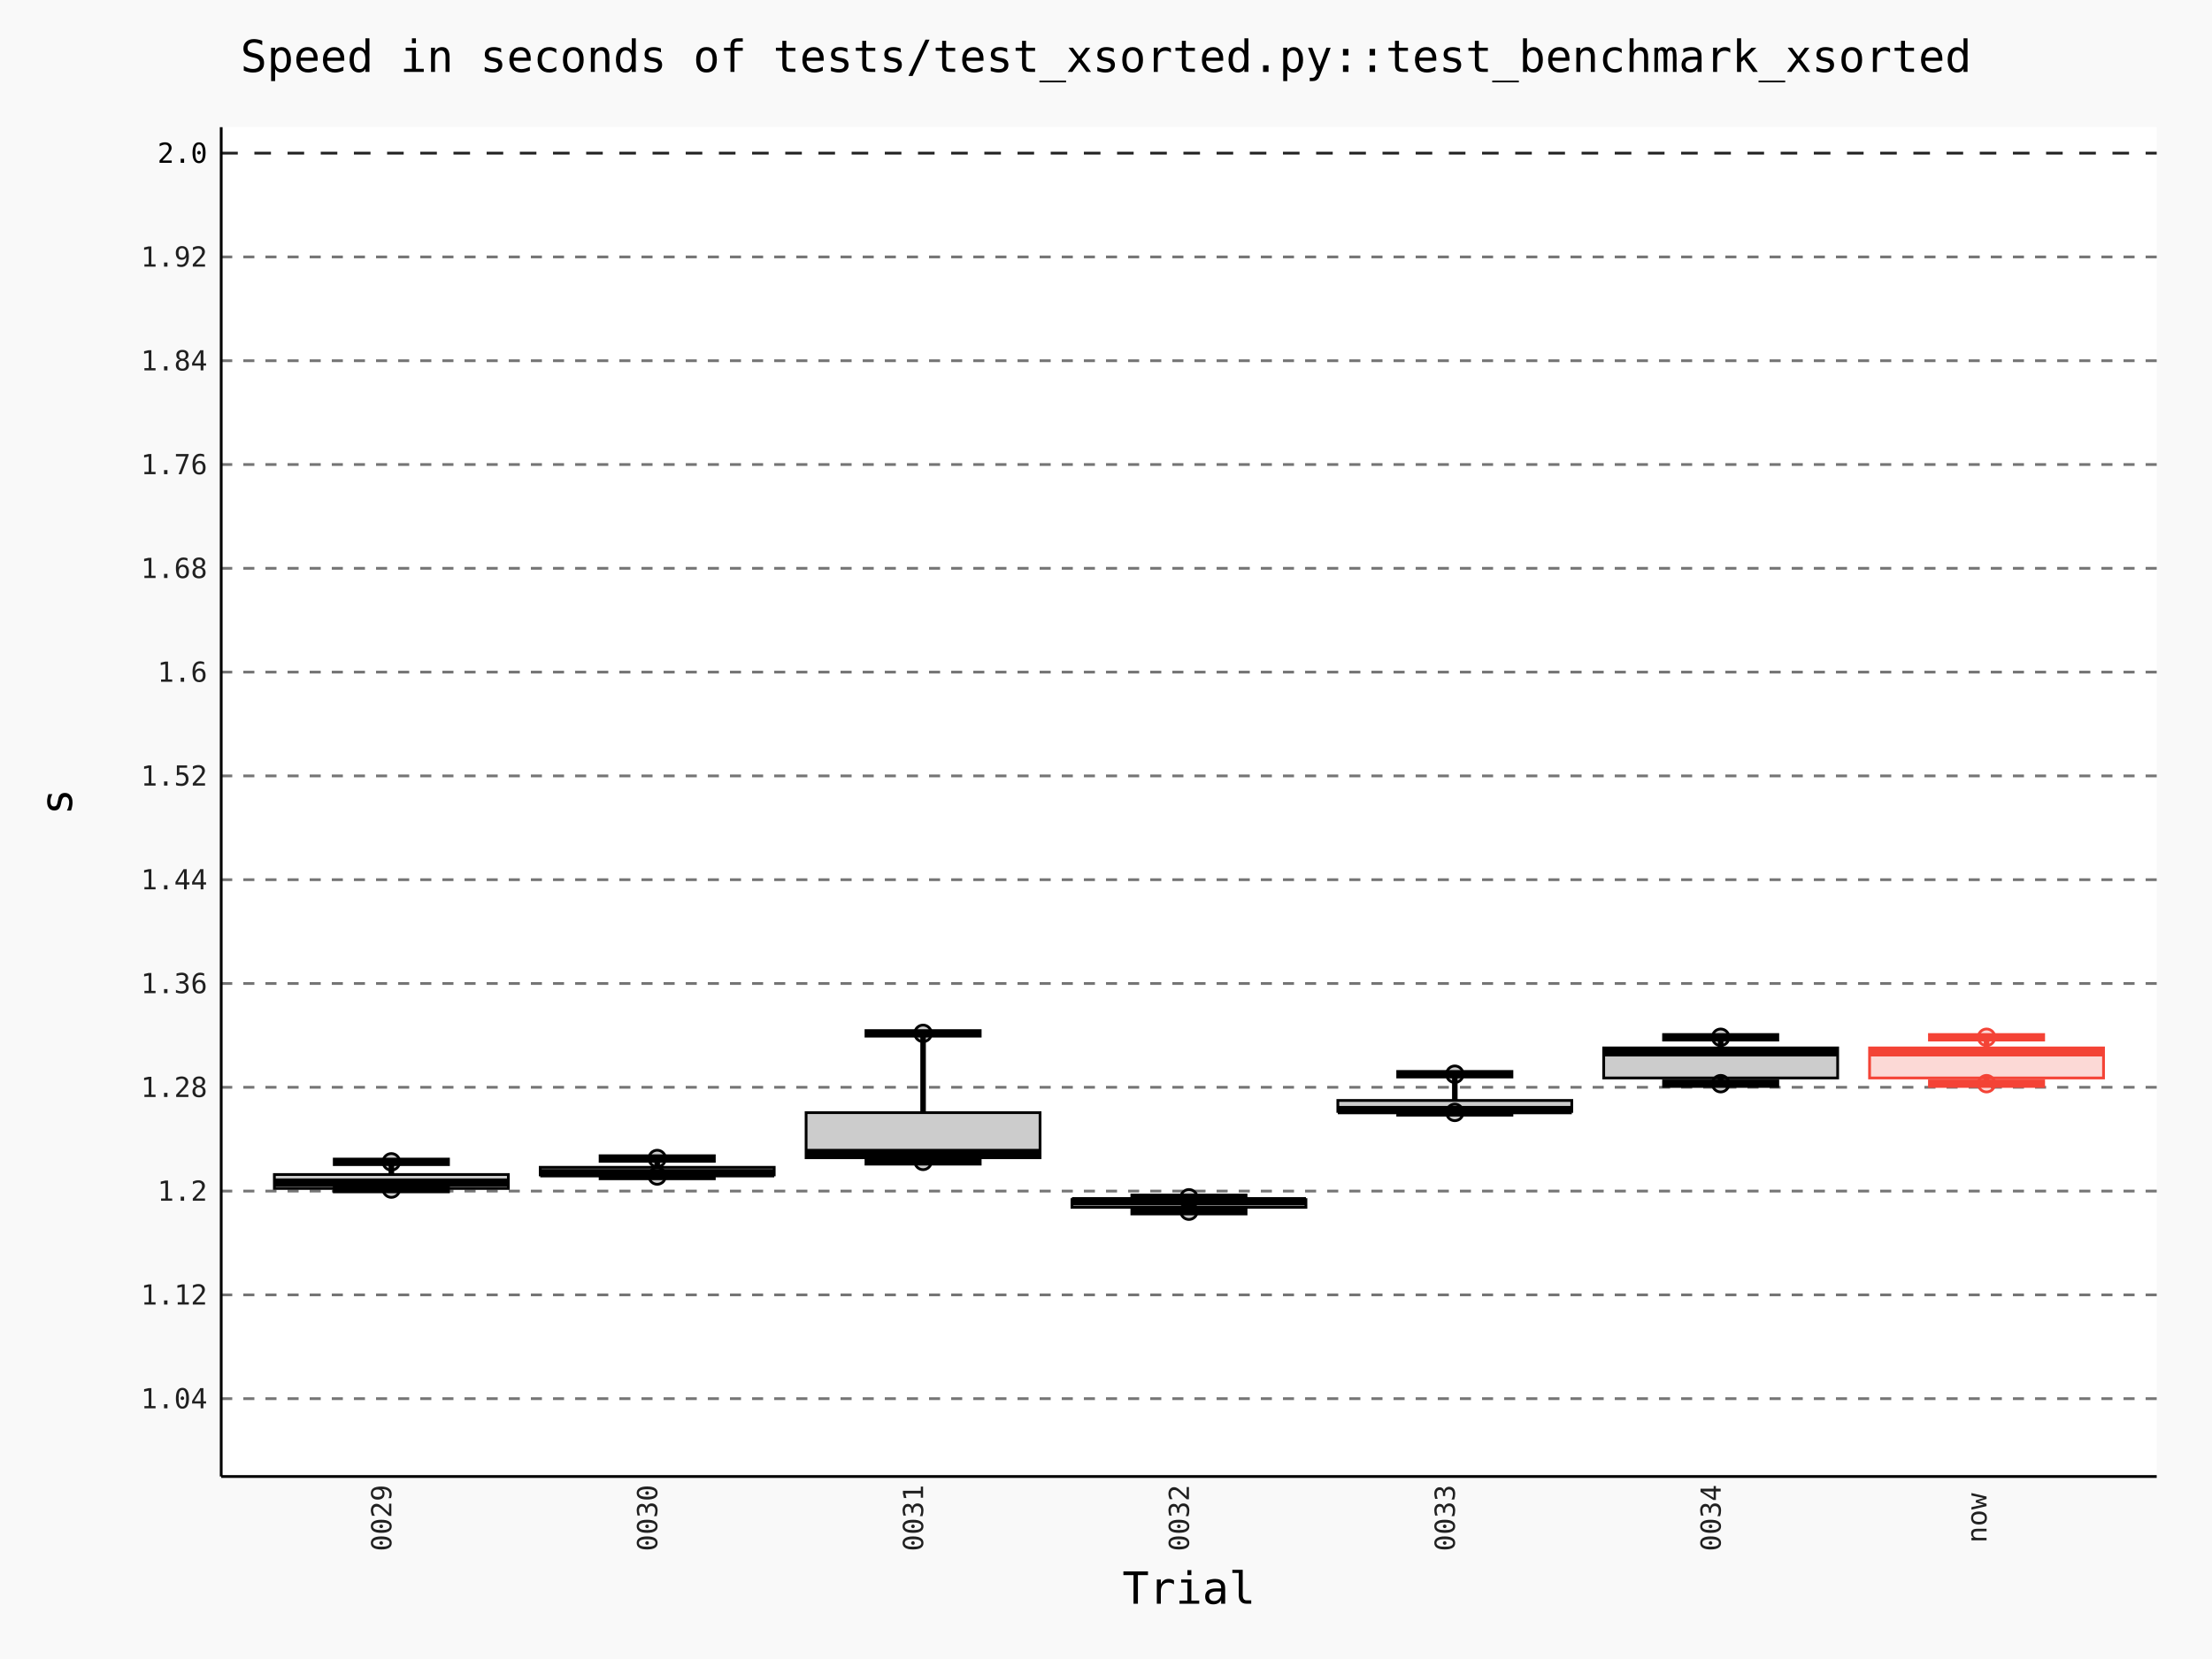
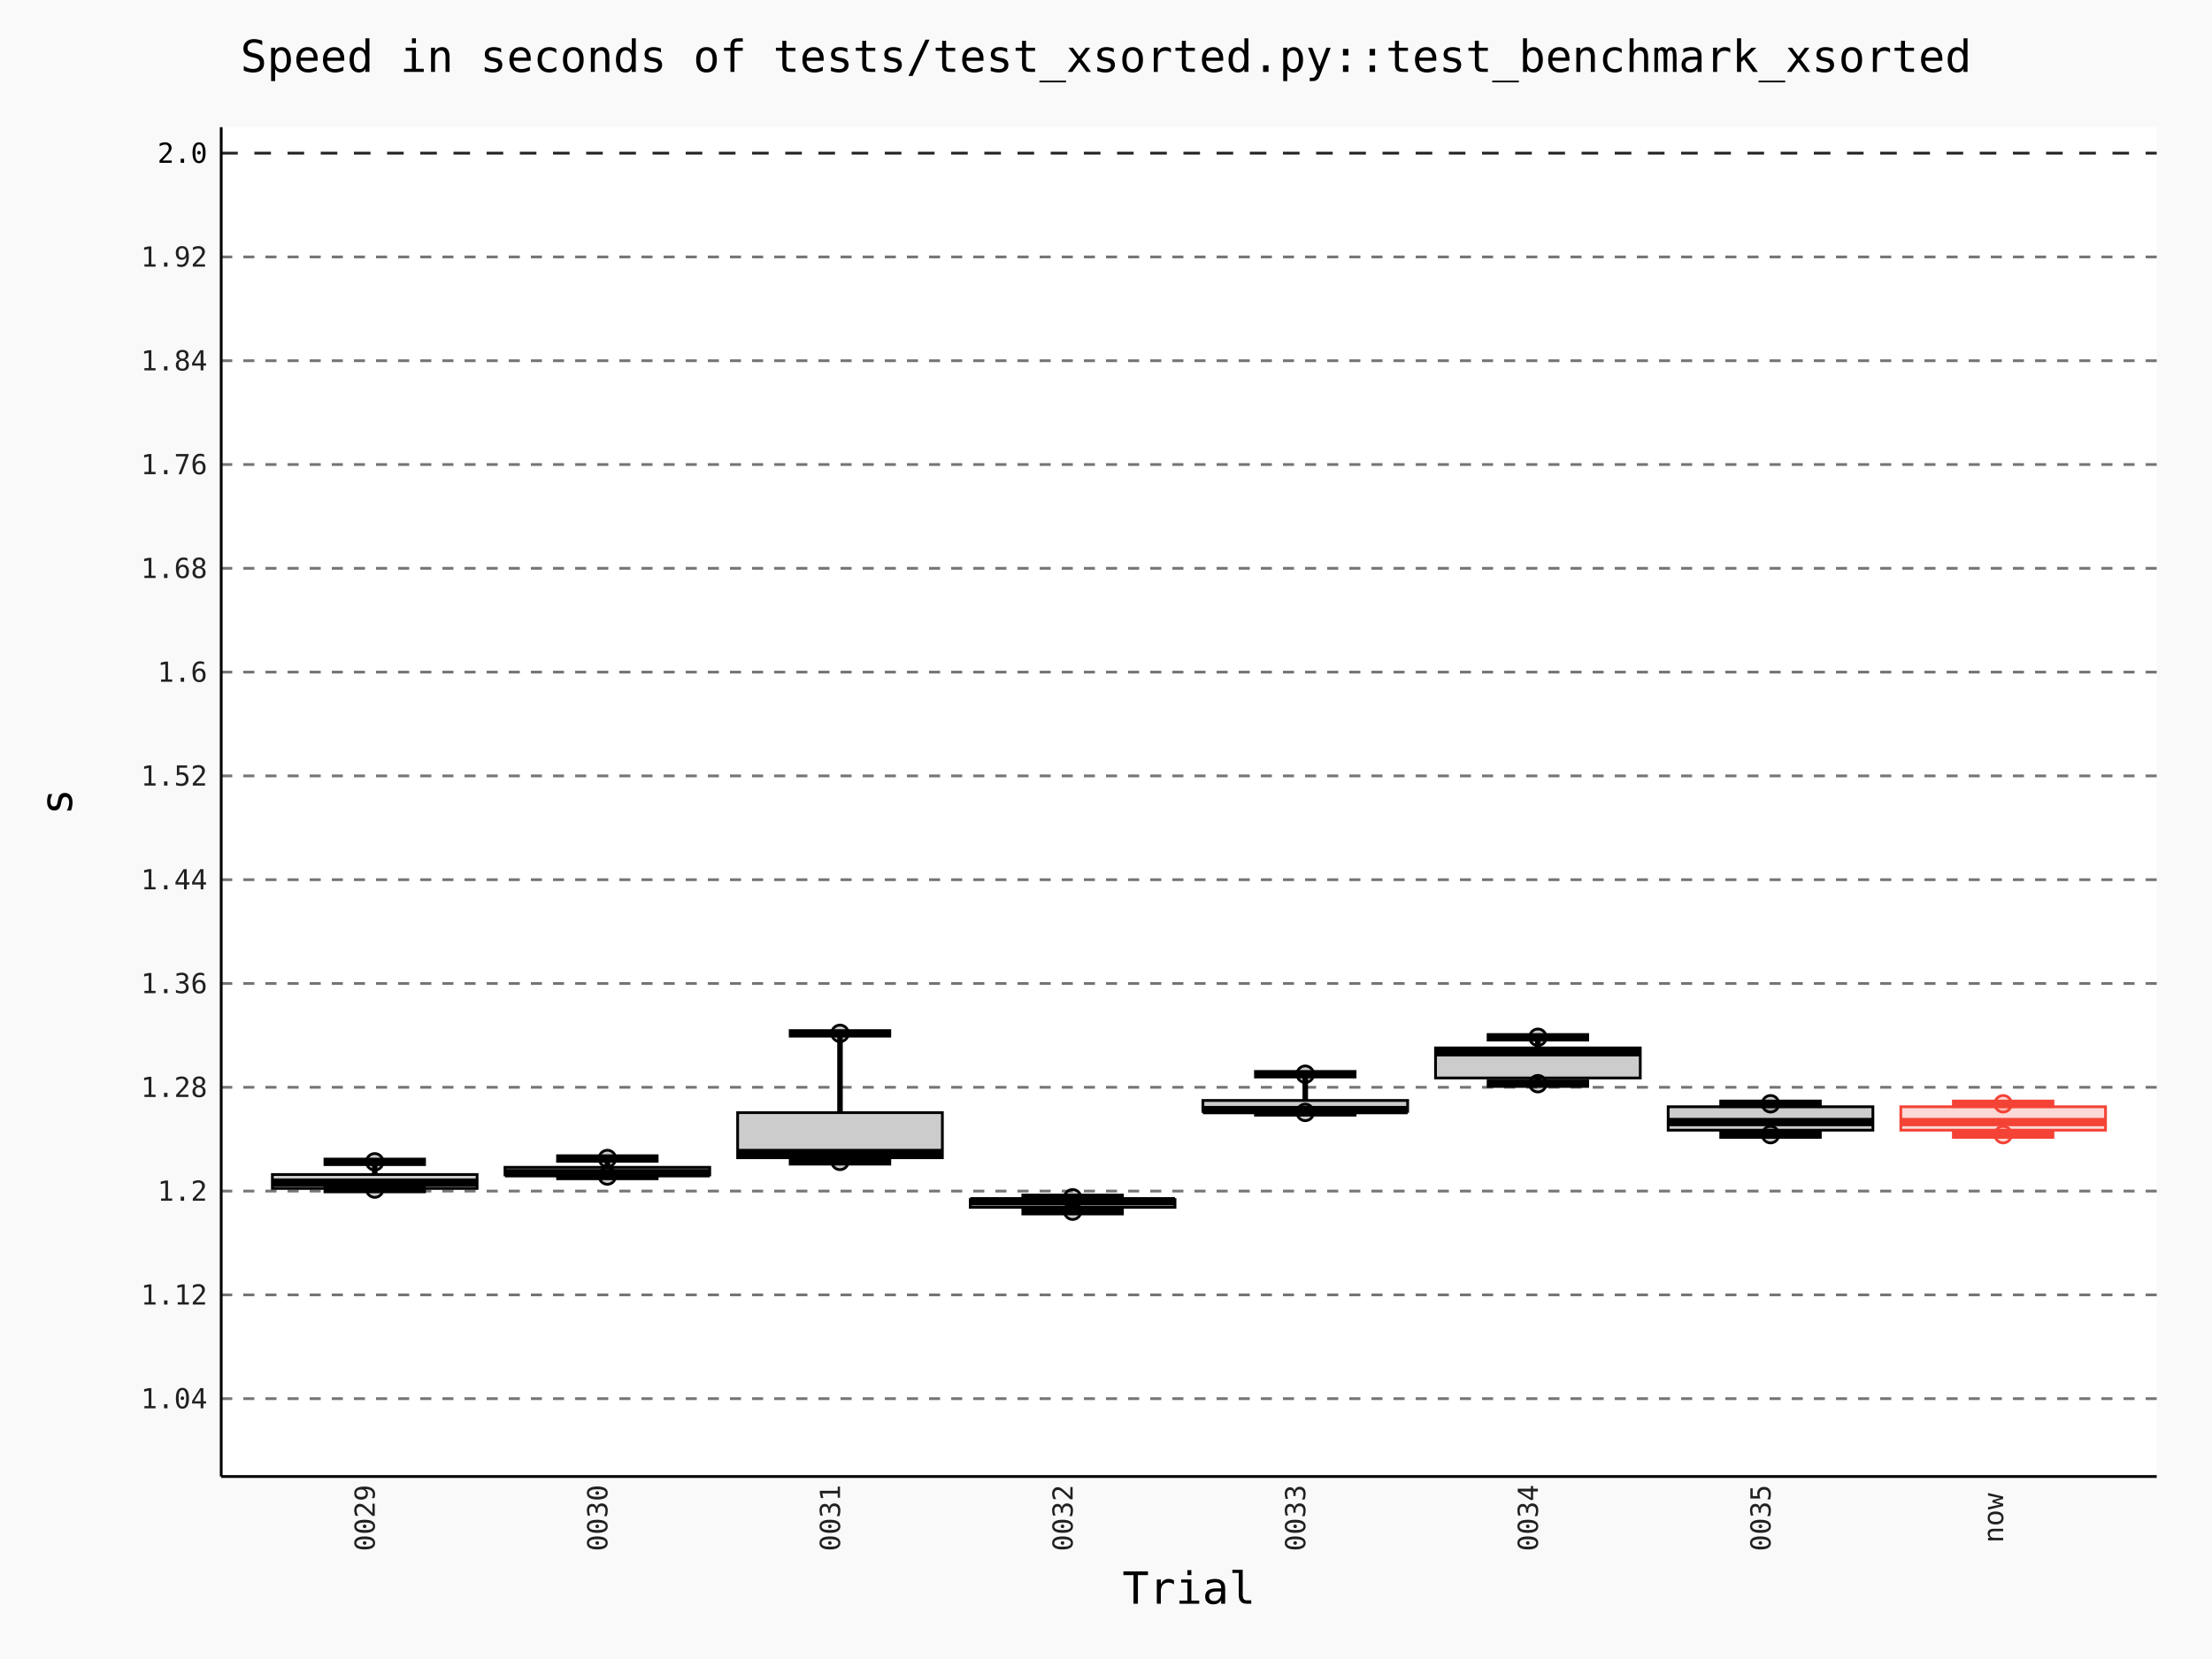
- <svg xmlns="http://www.w3.org/2000/svg" class="pygal-chart" id="chart-551a3b64-3ca2-4e8e-8522-3fb061f25d1c" viewBox="0 0 800 600">
+ <svg xmlns="http://www.w3.org/2000/svg" class="pygal-chart" id="chart-91fba762-5bb6-48d5-a0d7-5db4865f98a3" viewBox="0 0 800 600">
  <defs>
-     <style type="text/css">#chart-551a3b64-3ca2-4e8e-8522-3fb061f25d1c{-webkit-user-select:none;-webkit-font-smoothing:antialiased;font-family:Consolas,"Deja Vu Sans Mono","Bitstream Vera Sans Mono","Courier New",monospace}#chart-551a3b64-3ca2-4e8e-8522-3fb061f25d1c .title{font-family:Consolas,"Deja Vu Sans Mono","Bitstream Vera Sans Mono","Courier New",monospace;font-size:16px}#chart-551a3b64-3ca2-4e8e-8522-3fb061f25d1c .legends .legend text{font-family:Consolas,"Deja Vu Sans Mono","Bitstream Vera Sans Mono","Courier New",monospace;font-size:14px}#chart-551a3b64-3ca2-4e8e-8522-3fb061f25d1c .axis text{font-family:Consolas,"Deja Vu Sans Mono","Bitstream Vera Sans Mono","Courier New",monospace;font-size:10px}#chart-551a3b64-3ca2-4e8e-8522-3fb061f25d1c .axis text.major{font-family:Consolas,"Deja Vu Sans Mono","Bitstream Vera Sans Mono","Courier New",monospace;font-size:10px}#chart-551a3b64-3ca2-4e8e-8522-3fb061f25d1c .series text{font-family:Consolas,"Deja Vu Sans Mono","Bitstream Vera Sans Mono","Courier New",monospace;font-size:8px}#chart-551a3b64-3ca2-4e8e-8522-3fb061f25d1c .tooltip{font-family:Consolas,"Deja Vu Sans Mono","Bitstream Vera Sans Mono","Courier New",monospace;font-size:14px}#chart-551a3b64-3ca2-4e8e-8522-3fb061f25d1c text.no_data{font-family:Consolas,"Deja Vu Sans Mono","Bitstream Vera Sans Mono","Courier New",monospace;font-size:64px}
- #chart-551a3b64-3ca2-4e8e-8522-3fb061f25d1c{background-color:rgba(249,249,249,1)}#chart-551a3b64-3ca2-4e8e-8522-3fb061f25d1c path,#chart-551a3b64-3ca2-4e8e-8522-3fb061f25d1c line,#chart-551a3b64-3ca2-4e8e-8522-3fb061f25d1c rect,#chart-551a3b64-3ca2-4e8e-8522-3fb061f25d1c circle{-webkit-transition:150ms;-moz-transition:150ms;transition:150ms}#chart-551a3b64-3ca2-4e8e-8522-3fb061f25d1c .graph &gt; .background{fill:rgba(249,249,249,1)}#chart-551a3b64-3ca2-4e8e-8522-3fb061f25d1c .plot &gt; .background{fill:rgba(255,255,255,1)}#chart-551a3b64-3ca2-4e8e-8522-3fb061f25d1c .graph{fill:rgba(0,0,0,.87)}#chart-551a3b64-3ca2-4e8e-8522-3fb061f25d1c text.no_data{fill:rgba(0,0,0,1)}#chart-551a3b64-3ca2-4e8e-8522-3fb061f25d1c .title{fill:rgba(0,0,0,1)}#chart-551a3b64-3ca2-4e8e-8522-3fb061f25d1c .legends .legend text{fill:rgba(0,0,0,.87)}#chart-551a3b64-3ca2-4e8e-8522-3fb061f25d1c .legends .legend:hover text{fill:rgba(0,0,0,1)}#chart-551a3b64-3ca2-4e8e-8522-3fb061f25d1c .axis .line{stroke:rgba(0,0,0,1)}#chart-551a3b64-3ca2-4e8e-8522-3fb061f25d1c .axis .guide.line{stroke:rgba(0,0,0,.54)}#chart-551a3b64-3ca2-4e8e-8522-3fb061f25d1c .axis .major.line{stroke:rgba(0,0,0,.87)}#chart-551a3b64-3ca2-4e8e-8522-3fb061f25d1c .axis text.major{fill:rgba(0,0,0,1)}#chart-551a3b64-3ca2-4e8e-8522-3fb061f25d1c .axis.y .guides:hover .guide.line,#chart-551a3b64-3ca2-4e8e-8522-3fb061f25d1c .line-graph .axis.x .guides:hover .guide.line,#chart-551a3b64-3ca2-4e8e-8522-3fb061f25d1c .stackedline-graph .axis.x .guides:hover .guide.line,#chart-551a3b64-3ca2-4e8e-8522-3fb061f25d1c .xy-graph .axis.x .guides:hover .guide.line{stroke:rgba(0,0,0,1)}#chart-551a3b64-3ca2-4e8e-8522-3fb061f25d1c .axis .guides:hover text{fill:rgba(0,0,0,1)}#chart-551a3b64-3ca2-4e8e-8522-3fb061f25d1c .reactive{fill-opacity:.7}#chart-551a3b64-3ca2-4e8e-8522-3fb061f25d1c .reactive.active,#chart-551a3b64-3ca2-4e8e-8522-3fb061f25d1c .active .reactive{fill-opacity:.8;stroke-width:4}#chart-551a3b64-3ca2-4e8e-8522-3fb061f25d1c .series text{fill:rgba(0,0,0,1)}#chart-551a3b64-3ca2-4e8e-8522-3fb061f25d1c .tooltip rect{fill:rgba(255,255,255,1);stroke:rgba(0,0,0,1);-webkit-transition:opacity 150ms;-moz-transition:opacity 150ms;transition:opacity 150ms}#chart-551a3b64-3ca2-4e8e-8522-3fb061f25d1c .tooltip .label{fill:rgba(0,0,0,.87)}#chart-551a3b64-3ca2-4e8e-8522-3fb061f25d1c .tooltip .label{fill:rgba(0,0,0,.87)}#chart-551a3b64-3ca2-4e8e-8522-3fb061f25d1c .tooltip .legend{font-size:.8em;fill:rgba(0,0,0,.54)}#chart-551a3b64-3ca2-4e8e-8522-3fb061f25d1c .tooltip .x_label{font-size:.6em;fill:rgba(0,0,0,1)}#chart-551a3b64-3ca2-4e8e-8522-3fb061f25d1c .tooltip .value{font-size:1.5em}#chart-551a3b64-3ca2-4e8e-8522-3fb061f25d1c .map-element{fill:rgba(0,0,0,.87);stroke:rgba(0,0,0,.54) !important;opacity:.9;stroke-width:3;-webkit-transition:opacity 150ms;-moz-transition:opacity 150ms;transition:opacity 150ms}#chart-551a3b64-3ca2-4e8e-8522-3fb061f25d1c .map-element:hover{opacity:1;stroke-width:10}#chart-551a3b64-3ca2-4e8e-8522-3fb061f25d1c .color-0,#chart-551a3b64-3ca2-4e8e-8522-3fb061f25d1c .color-0 a:visited{stroke:#000000;fill:#000000}#chart-551a3b64-3ca2-4e8e-8522-3fb061f25d1c .color-1,#chart-551a3b64-3ca2-4e8e-8522-3fb061f25d1c .color-1 a:visited{stroke:#000000;fill:#000000}#chart-551a3b64-3ca2-4e8e-8522-3fb061f25d1c .color-2,#chart-551a3b64-3ca2-4e8e-8522-3fb061f25d1c .color-2 a:visited{stroke:#000000;fill:#000000}#chart-551a3b64-3ca2-4e8e-8522-3fb061f25d1c .color-3,#chart-551a3b64-3ca2-4e8e-8522-3fb061f25d1c .color-3 a:visited{stroke:#000000;fill:#000000}#chart-551a3b64-3ca2-4e8e-8522-3fb061f25d1c .color-4,#chart-551a3b64-3ca2-4e8e-8522-3fb061f25d1c .color-4 a:visited{stroke:#000000;fill:#000000}#chart-551a3b64-3ca2-4e8e-8522-3fb061f25d1c .color-5,#chart-551a3b64-3ca2-4e8e-8522-3fb061f25d1c .color-5 a:visited{stroke:#000000;fill:#000000}#chart-551a3b64-3ca2-4e8e-8522-3fb061f25d1c .color-6,#chart-551a3b64-3ca2-4e8e-8522-3fb061f25d1c .color-6 a:visited{stroke:#F44336;fill:#F44336}#chart-551a3b64-3ca2-4e8e-8522-3fb061f25d1c .text-overlay .color-0 text{fill:white}#chart-551a3b64-3ca2-4e8e-8522-3fb061f25d1c .text-overlay .color-1 text{fill:white}#chart-551a3b64-3ca2-4e8e-8522-3fb061f25d1c .text-overlay .color-2 text{fill:white}#chart-551a3b64-3ca2-4e8e-8522-3fb061f25d1c .text-overlay .color-3 text{fill:white}#chart-551a3b64-3ca2-4e8e-8522-3fb061f25d1c .text-overlay .color-4 text{fill:white}#chart-551a3b64-3ca2-4e8e-8522-3fb061f25d1c .text-overlay .color-5 text{fill:white}#chart-551a3b64-3ca2-4e8e-8522-3fb061f25d1c .text-overlay .color-6 text{fill:black}
- #chart-551a3b64-3ca2-4e8e-8522-3fb061f25d1c text.no_data{text-anchor:middle}#chart-551a3b64-3ca2-4e8e-8522-3fb061f25d1c .guide.line{fill-opacity:0}#chart-551a3b64-3ca2-4e8e-8522-3fb061f25d1c .centered{text-anchor:middle}#chart-551a3b64-3ca2-4e8e-8522-3fb061f25d1c .title{text-anchor:middle}#chart-551a3b64-3ca2-4e8e-8522-3fb061f25d1c .legends .legend text{fill-opacity:1}#chart-551a3b64-3ca2-4e8e-8522-3fb061f25d1c .axis.x text{text-anchor:middle}#chart-551a3b64-3ca2-4e8e-8522-3fb061f25d1c .axis.x:not(.web) text[transform]{text-anchor:start}#chart-551a3b64-3ca2-4e8e-8522-3fb061f25d1c .axis.y text{text-anchor:end}#chart-551a3b64-3ca2-4e8e-8522-3fb061f25d1c .axis.y2 text{text-anchor:start}#chart-551a3b64-3ca2-4e8e-8522-3fb061f25d1c .axis .guide.line{stroke-dasharray:4,4}#chart-551a3b64-3ca2-4e8e-8522-3fb061f25d1c .axis .major.guide.line{stroke-dasharray:6,6}#chart-551a3b64-3ca2-4e8e-8522-3fb061f25d1c .horizontal .axis.y .guide.line,#chart-551a3b64-3ca2-4e8e-8522-3fb061f25d1c .horizontal .axis.y2 .guide.line,#chart-551a3b64-3ca2-4e8e-8522-3fb061f25d1c .vertical .axis.x .guide.line{opacity:0}#chart-551a3b64-3ca2-4e8e-8522-3fb061f25d1c .horizontal .axis.always_show .guide.line,#chart-551a3b64-3ca2-4e8e-8522-3fb061f25d1c .vertical .axis.always_show .guide.line{opacity:1 !important}#chart-551a3b64-3ca2-4e8e-8522-3fb061f25d1c .axis.y .guides:hover .guide.line,#chart-551a3b64-3ca2-4e8e-8522-3fb061f25d1c .axis.y2 .guides:hover .guide.line,#chart-551a3b64-3ca2-4e8e-8522-3fb061f25d1c .axis.x .guides:hover .guide.line{opacity:1}#chart-551a3b64-3ca2-4e8e-8522-3fb061f25d1c .axis .guides:hover text{opacity:1}#chart-551a3b64-3ca2-4e8e-8522-3fb061f25d1c .nofill{fill:none}#chart-551a3b64-3ca2-4e8e-8522-3fb061f25d1c .subtle-fill{fill-opacity:.2}#chart-551a3b64-3ca2-4e8e-8522-3fb061f25d1c .dot{stroke-width:1px;fill-opacity:1}#chart-551a3b64-3ca2-4e8e-8522-3fb061f25d1c .dot.active{stroke-width:5px}#chart-551a3b64-3ca2-4e8e-8522-3fb061f25d1c .dot.negative{fill:transparent}#chart-551a3b64-3ca2-4e8e-8522-3fb061f25d1c text,#chart-551a3b64-3ca2-4e8e-8522-3fb061f25d1c tspan{stroke:none !important}#chart-551a3b64-3ca2-4e8e-8522-3fb061f25d1c .series text.active{opacity:1}#chart-551a3b64-3ca2-4e8e-8522-3fb061f25d1c .tooltip rect{fill-opacity:.95;stroke-width:.5}#chart-551a3b64-3ca2-4e8e-8522-3fb061f25d1c .tooltip text{fill-opacity:1}
+     <style type="text/css">#chart-91fba762-5bb6-48d5-a0d7-5db4865f98a3{-webkit-user-select:none;-webkit-font-smoothing:antialiased;font-family:Consolas,"Deja Vu Sans Mono","Bitstream Vera Sans Mono","Courier New",monospace}#chart-91fba762-5bb6-48d5-a0d7-5db4865f98a3 .title{font-family:Consolas,"Deja Vu Sans Mono","Bitstream Vera Sans Mono","Courier New",monospace;font-size:16px}#chart-91fba762-5bb6-48d5-a0d7-5db4865f98a3 .legends .legend text{font-family:Consolas,"Deja Vu Sans Mono","Bitstream Vera Sans Mono","Courier New",monospace;font-size:14px}#chart-91fba762-5bb6-48d5-a0d7-5db4865f98a3 .axis text{font-family:Consolas,"Deja Vu Sans Mono","Bitstream Vera Sans Mono","Courier New",monospace;font-size:10px}#chart-91fba762-5bb6-48d5-a0d7-5db4865f98a3 .axis text.major{font-family:Consolas,"Deja Vu Sans Mono","Bitstream Vera Sans Mono","Courier New",monospace;font-size:10px}#chart-91fba762-5bb6-48d5-a0d7-5db4865f98a3 .series text{font-family:Consolas,"Deja Vu Sans Mono","Bitstream Vera Sans Mono","Courier New",monospace;font-size:8px}#chart-91fba762-5bb6-48d5-a0d7-5db4865f98a3 .tooltip{font-family:Consolas,"Deja Vu Sans Mono","Bitstream Vera Sans Mono","Courier New",monospace;font-size:14px}#chart-91fba762-5bb6-48d5-a0d7-5db4865f98a3 text.no_data{font-family:Consolas,"Deja Vu Sans Mono","Bitstream Vera Sans Mono","Courier New",monospace;font-size:64px}
+ #chart-91fba762-5bb6-48d5-a0d7-5db4865f98a3{background-color:rgba(249,249,249,1)}#chart-91fba762-5bb6-48d5-a0d7-5db4865f98a3 path,#chart-91fba762-5bb6-48d5-a0d7-5db4865f98a3 line,#chart-91fba762-5bb6-48d5-a0d7-5db4865f98a3 rect,#chart-91fba762-5bb6-48d5-a0d7-5db4865f98a3 circle{-webkit-transition:150ms;-moz-transition:150ms;transition:150ms}#chart-91fba762-5bb6-48d5-a0d7-5db4865f98a3 .graph &gt; .background{fill:rgba(249,249,249,1)}#chart-91fba762-5bb6-48d5-a0d7-5db4865f98a3 .plot &gt; .background{fill:rgba(255,255,255,1)}#chart-91fba762-5bb6-48d5-a0d7-5db4865f98a3 .graph{fill:rgba(0,0,0,.87)}#chart-91fba762-5bb6-48d5-a0d7-5db4865f98a3 text.no_data{fill:rgba(0,0,0,1)}#chart-91fba762-5bb6-48d5-a0d7-5db4865f98a3 .title{fill:rgba(0,0,0,1)}#chart-91fba762-5bb6-48d5-a0d7-5db4865f98a3 .legends .legend text{fill:rgba(0,0,0,.87)}#chart-91fba762-5bb6-48d5-a0d7-5db4865f98a3 .legends .legend:hover text{fill:rgba(0,0,0,1)}#chart-91fba762-5bb6-48d5-a0d7-5db4865f98a3 .axis .line{stroke:rgba(0,0,0,1)}#chart-91fba762-5bb6-48d5-a0d7-5db4865f98a3 .axis .guide.line{stroke:rgba(0,0,0,.54)}#chart-91fba762-5bb6-48d5-a0d7-5db4865f98a3 .axis .major.line{stroke:rgba(0,0,0,.87)}#chart-91fba762-5bb6-48d5-a0d7-5db4865f98a3 .axis text.major{fill:rgba(0,0,0,1)}#chart-91fba762-5bb6-48d5-a0d7-5db4865f98a3 .axis.y .guides:hover .guide.line,#chart-91fba762-5bb6-48d5-a0d7-5db4865f98a3 .line-graph .axis.x .guides:hover .guide.line,#chart-91fba762-5bb6-48d5-a0d7-5db4865f98a3 .stackedline-graph .axis.x .guides:hover .guide.line,#chart-91fba762-5bb6-48d5-a0d7-5db4865f98a3 .xy-graph .axis.x .guides:hover .guide.line{stroke:rgba(0,0,0,1)}#chart-91fba762-5bb6-48d5-a0d7-5db4865f98a3 .axis .guides:hover text{fill:rgba(0,0,0,1)}#chart-91fba762-5bb6-48d5-a0d7-5db4865f98a3 .reactive{fill-opacity:.7}#chart-91fba762-5bb6-48d5-a0d7-5db4865f98a3 .reactive.active,#chart-91fba762-5bb6-48d5-a0d7-5db4865f98a3 .active .reactive{fill-opacity:.8;stroke-width:4}#chart-91fba762-5bb6-48d5-a0d7-5db4865f98a3 .series text{fill:rgba(0,0,0,1)}#chart-91fba762-5bb6-48d5-a0d7-5db4865f98a3 .tooltip rect{fill:rgba(255,255,255,1);stroke:rgba(0,0,0,1);-webkit-transition:opacity 150ms;-moz-transition:opacity 150ms;transition:opacity 150ms}#chart-91fba762-5bb6-48d5-a0d7-5db4865f98a3 .tooltip .label{fill:rgba(0,0,0,.87)}#chart-91fba762-5bb6-48d5-a0d7-5db4865f98a3 .tooltip .label{fill:rgba(0,0,0,.87)}#chart-91fba762-5bb6-48d5-a0d7-5db4865f98a3 .tooltip .legend{font-size:.8em;fill:rgba(0,0,0,.54)}#chart-91fba762-5bb6-48d5-a0d7-5db4865f98a3 .tooltip .x_label{font-size:.6em;fill:rgba(0,0,0,1)}#chart-91fba762-5bb6-48d5-a0d7-5db4865f98a3 .tooltip .value{font-size:1.5em}#chart-91fba762-5bb6-48d5-a0d7-5db4865f98a3 .map-element{fill:rgba(0,0,0,.87);stroke:rgba(0,0,0,.54) !important;opacity:.9;stroke-width:3;-webkit-transition:opacity 150ms;-moz-transition:opacity 150ms;transition:opacity 150ms}#chart-91fba762-5bb6-48d5-a0d7-5db4865f98a3 .map-element:hover{opacity:1;stroke-width:10}#chart-91fba762-5bb6-48d5-a0d7-5db4865f98a3 .color-0,#chart-91fba762-5bb6-48d5-a0d7-5db4865f98a3 .color-0 a:visited{stroke:#000000;fill:#000000}#chart-91fba762-5bb6-48d5-a0d7-5db4865f98a3 .color-1,#chart-91fba762-5bb6-48d5-a0d7-5db4865f98a3 .color-1 a:visited{stroke:#000000;fill:#000000}#chart-91fba762-5bb6-48d5-a0d7-5db4865f98a3 .color-2,#chart-91fba762-5bb6-48d5-a0d7-5db4865f98a3 .color-2 a:visited{stroke:#000000;fill:#000000}#chart-91fba762-5bb6-48d5-a0d7-5db4865f98a3 .color-3,#chart-91fba762-5bb6-48d5-a0d7-5db4865f98a3 .color-3 a:visited{stroke:#000000;fill:#000000}#chart-91fba762-5bb6-48d5-a0d7-5db4865f98a3 .color-4,#chart-91fba762-5bb6-48d5-a0d7-5db4865f98a3 .color-4 a:visited{stroke:#000000;fill:#000000}#chart-91fba762-5bb6-48d5-a0d7-5db4865f98a3 .color-5,#chart-91fba762-5bb6-48d5-a0d7-5db4865f98a3 .color-5 a:visited{stroke:#000000;fill:#000000}#chart-91fba762-5bb6-48d5-a0d7-5db4865f98a3 .color-6,#chart-91fba762-5bb6-48d5-a0d7-5db4865f98a3 .color-6 a:visited{stroke:#000000;fill:#000000}#chart-91fba762-5bb6-48d5-a0d7-5db4865f98a3 .color-7,#chart-91fba762-5bb6-48d5-a0d7-5db4865f98a3 .color-7 a:visited{stroke:#F44336;fill:#F44336}#chart-91fba762-5bb6-48d5-a0d7-5db4865f98a3 .text-overlay .color-0 text{fill:white}#chart-91fba762-5bb6-48d5-a0d7-5db4865f98a3 .text-overlay .color-1 text{fill:white}#chart-91fba762-5bb6-48d5-a0d7-5db4865f98a3 .text-overlay .color-2 text{fill:white}#chart-91fba762-5bb6-48d5-a0d7-5db4865f98a3 .text-overlay .color-3 text{fill:white}#chart-91fba762-5bb6-48d5-a0d7-5db4865f98a3 .text-overlay .color-4 text{fill:white}#chart-91fba762-5bb6-48d5-a0d7-5db4865f98a3 .text-overlay .color-5 text{fill:white}#chart-91fba762-5bb6-48d5-a0d7-5db4865f98a3 .text-overlay .color-6 text{fill:white}#chart-91fba762-5bb6-48d5-a0d7-5db4865f98a3 .text-overlay .color-7 text{fill:black}
+ #chart-91fba762-5bb6-48d5-a0d7-5db4865f98a3 text.no_data{text-anchor:middle}#chart-91fba762-5bb6-48d5-a0d7-5db4865f98a3 .guide.line{fill-opacity:0}#chart-91fba762-5bb6-48d5-a0d7-5db4865f98a3 .centered{text-anchor:middle}#chart-91fba762-5bb6-48d5-a0d7-5db4865f98a3 .title{text-anchor:middle}#chart-91fba762-5bb6-48d5-a0d7-5db4865f98a3 .legends .legend text{fill-opacity:1}#chart-91fba762-5bb6-48d5-a0d7-5db4865f98a3 .axis.x text{text-anchor:middle}#chart-91fba762-5bb6-48d5-a0d7-5db4865f98a3 .axis.x:not(.web) text[transform]{text-anchor:start}#chart-91fba762-5bb6-48d5-a0d7-5db4865f98a3 .axis.y text{text-anchor:end}#chart-91fba762-5bb6-48d5-a0d7-5db4865f98a3 .axis.y2 text{text-anchor:start}#chart-91fba762-5bb6-48d5-a0d7-5db4865f98a3 .axis .guide.line{stroke-dasharray:4,4}#chart-91fba762-5bb6-48d5-a0d7-5db4865f98a3 .axis .major.guide.line{stroke-dasharray:6,6}#chart-91fba762-5bb6-48d5-a0d7-5db4865f98a3 .horizontal .axis.y .guide.line,#chart-91fba762-5bb6-48d5-a0d7-5db4865f98a3 .horizontal .axis.y2 .guide.line,#chart-91fba762-5bb6-48d5-a0d7-5db4865f98a3 .vertical .axis.x .guide.line{opacity:0}#chart-91fba762-5bb6-48d5-a0d7-5db4865f98a3 .horizontal .axis.always_show .guide.line,#chart-91fba762-5bb6-48d5-a0d7-5db4865f98a3 .vertical .axis.always_show .guide.line{opacity:1 !important}#chart-91fba762-5bb6-48d5-a0d7-5db4865f98a3 .axis.y .guides:hover .guide.line,#chart-91fba762-5bb6-48d5-a0d7-5db4865f98a3 .axis.y2 .guides:hover .guide.line,#chart-91fba762-5bb6-48d5-a0d7-5db4865f98a3 .axis.x .guides:hover .guide.line{opacity:1}#chart-91fba762-5bb6-48d5-a0d7-5db4865f98a3 .axis .guides:hover text{opacity:1}#chart-91fba762-5bb6-48d5-a0d7-5db4865f98a3 .nofill{fill:none}#chart-91fba762-5bb6-48d5-a0d7-5db4865f98a3 .subtle-fill{fill-opacity:.2}#chart-91fba762-5bb6-48d5-a0d7-5db4865f98a3 .dot{stroke-width:1px;fill-opacity:1}#chart-91fba762-5bb6-48d5-a0d7-5db4865f98a3 .dot.active{stroke-width:5px}#chart-91fba762-5bb6-48d5-a0d7-5db4865f98a3 .dot.negative{fill:transparent}#chart-91fba762-5bb6-48d5-a0d7-5db4865f98a3 text,#chart-91fba762-5bb6-48d5-a0d7-5db4865f98a3 tspan{stroke:none !important}#chart-91fba762-5bb6-48d5-a0d7-5db4865f98a3 .series text.active{opacity:1}#chart-91fba762-5bb6-48d5-a0d7-5db4865f98a3 .tooltip rect{fill-opacity:.95;stroke-width:.5}#chart-91fba762-5bb6-48d5-a0d7-5db4865f98a3 .tooltip text{fill-opacity:1}
.axis.x text{text-anchor:middle !important}.tooltip .value{font-size:1em !important}</style>
  </defs>
  <g class="graph plot-graph vertical">
    <rect class="background" height="600" width="800" x="0" y="0" />
    <g class="plot" transform="translate(80, 46)">
      <rect class="background" height="488" width="700.0" x="0" y="0" />
      <g class="axis y">
        <path class="line" d="M0 488 h700" />
        <g class="guides">
          <path class="guide line" d="M0 459.846 h700" />
          <text class="" x="-5" y="463.346">1.04</text>
        </g>
        <g class="guides">
          <path class="guide line" d="M0 422.308 h700" />
          <text class="" x="-5" y="425.808">1.12</text>
        </g>
        <g class="guides">
          <path class="guide line" d="M0 384.769 h700" />
          <text class="" x="-5" y="388.269">1.2</text>
        </g>
        <g class="guides">
          <path class="guide line" d="M0 347.231 h700" />
          <text class="" x="-5" y="350.731">1.28</text>
        </g>
        <g class="guides">
          <path class="guide line" d="M0 309.692 h700" />
          <text class="" x="-5" y="313.192">1.36</text>
        </g>
        <g class="guides">
          <path class="guide line" d="M0 272.154 h700" />
          <text class="" x="-5" y="275.654">1.44</text>
        </g>
        <g class="guides">
          <path class="guide line" d="M0 234.615 h700" />
          <text class="" x="-5" y="238.115">1.52</text>
        </g>
        <g class="guides">
          <path class="guide line" d="M0 197.077 h700" />
          <text class="" x="-5" y="200.577">1.6</text>
        </g>
        <g class="guides">
          <path class="guide line" d="M0 159.538 h700" />
          <text class="" x="-5" y="163.038">1.68</text>
        </g>
        <g class="guides">
          <path class="guide line" d="M0 122 h700" />
          <text class="" x="-5" y="125.5">1.76</text>
        </g>
        <g class="guides">
          <path class="guide line" d="M0 84.462 h700" />
          <text class="" x="-5" y="87.962">1.84</text>
        </g>
        <g class="guides">
          <path class="guide line" d="M0 46.923 h700" />
          <text class="" x="-5" y="50.423">1.92</text>
        </g>
        <g class="guides">
          <path class="major guide line" d="M0 9.385 h700" />
          <text class="major" x="-5" y="12.885">2.0</text>
        </g>
      </g>
      <g class="axis x">
        <path class="line" d="M0 0 v488" />
        <g class="guides">
-           <path class="guide line" d="M61.538 0 v488" />
-           <text class="" transform="rotate(-90 61.53846 503)" x="61.538" y="503.0">0029</text>
-         </g>
-         <g class="guides">
-           <path class="guide line" d="M157.692 0 v488" />
-           <text class="" transform="rotate(-90 157.6923 503)" x="157.692" y="503.0">0030</text>
-         </g>
-         <g class="guides">
-           <path class="guide line" d="M253.846 0 v488" />
-           <text class="" transform="rotate(-90 253.8462 503)" x="253.846" y="503.0">0031</text>
-         </g>
-         <g class="guides">
-           <path class="guide line" d="M350 0 v488" />
-           <text class="" transform="rotate(-90 350 503)" x="350.0" y="503.0">0032</text>
-         </g>
-         <g class="guides">
-           <path class="guide line" d="M446.154 0 v488" />
-           <text class="" transform="rotate(-90 446.1538 503)" x="446.154" y="503.0">0033</text>
-         </g>
-         <g class="guides">
-           <path class="guide line" d="M542.308 0 v488" />
-           <text class="" transform="rotate(-90 542.3077 503)" x="542.308" y="503.0">0034</text>
-         </g>
-         <g class="guides">
-           <path class="guide line" d="M638.462 0 v488" />
-           <text class="" transform="rotate(-90 638.4615 503)" x="638.462" y="503.0">now</text>
+           <path class="guide line" d="M55.529 0 v488" />
+           <text class="" transform="rotate(-90 55.52885 503)" x="55.529" y="503.0">0029</text>
+         </g>
+         <g class="guides">
+           <path class="guide line" d="M139.663 0 v488" />
+           <text class="" transform="rotate(-90 139.6635 503)" x="139.663" y="503.0">0030</text>
+         </g>
+         <g class="guides">
+           <path class="guide line" d="M223.798 0 v488" />
+           <text class="" transform="rotate(-90 223.7981 503)" x="223.798" y="503.0">0031</text>
+         </g>
+         <g class="guides">
+           <path class="guide line" d="M307.933 0 v488" />
+           <text class="" transform="rotate(-90 307.9327 503)" x="307.933" y="503.0">0032</text>
+         </g>
+         <g class="guides">
+           <path class="guide line" d="M392.067 0 v488" />
+           <text class="" transform="rotate(-90 392.0673 503)" x="392.067" y="503.0">0033</text>
+         </g>
+         <g class="guides">
+           <path class="guide line" d="M476.202 0 v488" />
+           <text class="" transform="rotate(-90 476.2019 503)" x="476.202" y="503.0">0034</text>
+         </g>
+         <g class="guides">
+           <path class="guide line" d="M560.337 0 v488" />
+           <text class="" transform="rotate(-90 560.3365 503)" x="560.337" y="503.0">0035</text>
+         </g>
+         <g class="guides">
+           <path class="guide line" d="M644.471 0 v488" />
+           <text class="" transform="rotate(-90 644.4712 503)" x="644.471" y="503.0">now</text>
        </g>
      </g>
      <g class="series serie-0 color-0">
        <g class="boxes">
          <g class="box">
-             <path class="reactive tooltip-trigger" d="M40.385 384.045 L82.692 384.045" stroke-width="3" />
-             <path class="reactive tooltip-trigger" d="M19.231 381.714 L103.846 381.714" stroke-width="3" />
-             <path class="reactive tooltip-trigger" d="M40.385 374.2 L82.692 374.2" stroke-width="3" />
-             <path class="reactive tooltip-trigger" d="M61.538 384.045 L61.538 383.818" stroke-width="2" />
-             <path class="reactive tooltip-trigger" d="M61.538 374.2 L61.538 378.781" stroke-width="2" />
-             <rect class="subtle-fill reactive tooltip-trigger" height="5.037" width="84.615" x="19.231" y="378.781" />
-             <circle class="subtle-fill reactive tooltip-trigger" cx="61.538" cy="384.045" r="3" />
-             <circle class="subtle-fill reactive tooltip-trigger" cx="61.538" cy="374.2" r="3" />
+             <path class="reactive tooltip-trigger" d="M37.019 384.045 L74.038 384.045" stroke-width="3" />
+             <path class="reactive tooltip-trigger" d="M18.51 381.714 L92.548 381.714" stroke-width="3" />
+             <path class="reactive tooltip-trigger" d="M37.019 374.2 L74.038 374.2" stroke-width="3" />
+             <path class="reactive tooltip-trigger" d="M55.529 384.045 L55.529 383.818" stroke-width="2" />
+             <path class="reactive tooltip-trigger" d="M55.529 374.2 L55.529 378.781" stroke-width="2" />
+             <rect class="subtle-fill reactive tooltip-trigger" height="5.037" width="74.038" x="18.51" y="378.781" />
+             <circle class="subtle-fill reactive tooltip-trigger" cx="55.529" cy="384.045" r="3" />
+             <circle class="subtle-fill reactive tooltip-trigger" cx="55.529" cy="374.2" r="3" />
          </g>
        </g>
      </g>
      <g class="series serie-1 color-1">
        <g class="boxes">
          <g class="box">
-             <path class="reactive tooltip-trigger" d="M136.538 379.316 L178.846 379.316" stroke-width="3" />
-             <path class="reactive tooltip-trigger" d="M115.385 378.308 L200 378.308" stroke-width="3" />
-             <path class="reactive tooltip-trigger" d="M136.538 372.993 L178.846 372.993" stroke-width="3" />
-             <path class="reactive tooltip-trigger" d="M157.692 379.316 L157.692 378.92" stroke-width="2" />
-             <path class="reactive tooltip-trigger" d="M157.692 372.993 L157.692 376.175" stroke-width="2" />
-             <rect class="subtle-fill reactive tooltip-trigger" height="2.745" width="84.615" x="115.385" y="376.175" />
-             <circle class="subtle-fill reactive tooltip-trigger" cx="157.692" cy="379.316" r="3" />
-             <circle class="subtle-fill reactive tooltip-trigger" cx="157.692" cy="372.993" r="3" />
+             <path class="reactive tooltip-trigger" d="M121.154 379.316 L158.173 379.316" stroke-width="3" />
+             <path class="reactive tooltip-trigger" d="M102.644 378.308 L176.683 378.308" stroke-width="3" />
+             <path class="reactive tooltip-trigger" d="M121.154 372.993 L158.173 372.993" stroke-width="3" />
+             <path class="reactive tooltip-trigger" d="M139.663 379.316 L139.663 378.92" stroke-width="2" />
+             <path class="reactive tooltip-trigger" d="M139.663 372.993 L139.663 376.175" stroke-width="2" />
+             <rect class="subtle-fill reactive tooltip-trigger" height="2.745" width="74.038" x="102.644" y="376.175" />
+             <circle class="subtle-fill reactive tooltip-trigger" cx="139.663" cy="379.316" r="3" />
+             <circle class="subtle-fill reactive tooltip-trigger" cx="139.663" cy="372.993" r="3" />
          </g>
        </g>
      </g>
      <g class="series serie-2 color-2">
        <g class="boxes">
          <g class="box">
-             <path class="reactive tooltip-trigger" d="M232.692 374.024 L275 374.024" stroke-width="3" />
-             <path class="reactive tooltip-trigger" d="M211.538 371.01 L296.154 371.01" stroke-width="3" />
-             <path class="reactive tooltip-trigger" d="M232.692 327.732 L275 327.732" stroke-width="3" />
-             <path class="reactive tooltip-trigger" d="M253.846 374.024 L253.846 372.712" stroke-width="2" />
-             <path class="reactive tooltip-trigger" d="M253.846 327.732 L253.846 356.401" stroke-width="2" />
-             <rect class="subtle-fill reactive tooltip-trigger" height="16.311" width="84.615" x="211.538" y="356.401" />
-             <circle class="subtle-fill reactive tooltip-trigger" cx="253.846" cy="374.024" r="3" />
-             <circle class="subtle-fill reactive tooltip-trigger" cx="253.846" cy="327.732" r="3" />
+             <path class="reactive tooltip-trigger" d="M205.288 374.024 L242.308 374.024" stroke-width="3" />
+             <path class="reactive tooltip-trigger" d="M186.779 371.01 L260.817 371.01" stroke-width="3" />
+             <path class="reactive tooltip-trigger" d="M205.288 327.732 L242.308 327.732" stroke-width="3" />
+             <path class="reactive tooltip-trigger" d="M223.798 374.024 L223.798 372.712" stroke-width="2" />
+             <path class="reactive tooltip-trigger" d="M223.798 327.732 L223.798 356.401" stroke-width="2" />
+             <rect class="subtle-fill reactive tooltip-trigger" height="16.311" width="74.038" x="186.779" y="356.401" />
+             <circle class="subtle-fill reactive tooltip-trigger" cx="223.798" cy="374.024" r="3" />
+             <circle class="subtle-fill reactive tooltip-trigger" cx="223.798" cy="327.732" r="3" />
          </g>
        </g>
      </g>
      <g class="series serie-3 color-3">
        <g class="boxes">
          <g class="box">
-             <path class="reactive tooltip-trigger" d="M328.846 392.041 L371.154 392.041" stroke-width="3" />
-             <path class="reactive tooltip-trigger" d="M307.692 388.461 L392.308 388.461" stroke-width="3" />
-             <path class="reactive tooltip-trigger" d="M328.846 387.202 L371.154 387.202" stroke-width="3" />
-             <path class="reactive tooltip-trigger" d="M350 392.041 L350 390.64" stroke-width="2" />
-             <path class="reactive tooltip-trigger" d="M350 387.202 L350 387.844" stroke-width="2" />
-             <rect class="subtle-fill reactive tooltip-trigger" height="2.796" width="84.615" x="307.692" y="387.844" />
-             <circle class="subtle-fill reactive tooltip-trigger" cx="350.0" cy="392.041" r="3" />
-             <circle class="subtle-fill reactive tooltip-trigger" cx="350.0" cy="387.202" r="3" />
+             <path class="reactive tooltip-trigger" d="M289.423 392.041 L326.442 392.041" stroke-width="3" />
+             <path class="reactive tooltip-trigger" d="M270.913 388.461 L344.952 388.461" stroke-width="3" />
+             <path class="reactive tooltip-trigger" d="M289.423 387.202 L326.442 387.202" stroke-width="3" />
+             <path class="reactive tooltip-trigger" d="M307.933 392.041 L307.933 390.64" stroke-width="2" />
+             <path class="reactive tooltip-trigger" d="M307.933 387.202 L307.933 387.844" stroke-width="2" />
+             <rect class="subtle-fill reactive tooltip-trigger" height="2.796" width="74.038" x="270.913" y="387.844" />
+             <circle class="subtle-fill reactive tooltip-trigger" cx="307.933" cy="392.041" r="3" />
+             <circle class="subtle-fill reactive tooltip-trigger" cx="307.933" cy="387.202" r="3" />
          </g>
        </g>
      </g>
      <g class="series serie-4 color-4">
        <g class="boxes">
          <g class="box">
-             <path class="reactive tooltip-trigger" d="M425 356.314 L467.308 356.314" stroke-width="3" />
-             <path class="reactive tooltip-trigger" d="M403.846 355.48 L488.462 355.48" stroke-width="3" />
-             <path class="reactive tooltip-trigger" d="M425 342.511 L467.308 342.511" stroke-width="3" />
-             <path class="reactive tooltip-trigger" d="M446.154 356.314 L446.154 355.963" stroke-width="2" />
-             <path class="reactive tooltip-trigger" d="M446.154 342.511 L446.154 351.995" stroke-width="2" />
-             <rect class="subtle-fill reactive tooltip-trigger" height="3.968" width="84.615" x="403.846" y="351.995" />
-             <circle class="subtle-fill reactive tooltip-trigger" cx="446.154" cy="356.314" r="3" />
-             <circle class="subtle-fill reactive tooltip-trigger" cx="446.154" cy="342.511" r="3" />
+             <path class="reactive tooltip-trigger" d="M373.558 356.314 L410.577 356.314" stroke-width="3" />
+             <path class="reactive tooltip-trigger" d="M355.048 355.48 L429.087 355.48" stroke-width="3" />
+             <path class="reactive tooltip-trigger" d="M373.558 342.511 L410.577 342.511" stroke-width="3" />
+             <path class="reactive tooltip-trigger" d="M392.067 356.314 L392.067 355.963" stroke-width="2" />
+             <path class="reactive tooltip-trigger" d="M392.067 342.511 L392.067 351.995" stroke-width="2" />
+             <rect class="subtle-fill reactive tooltip-trigger" height="3.968" width="74.038" x="355.048" y="351.995" />
+             <circle class="subtle-fill reactive tooltip-trigger" cx="392.067" cy="356.314" r="3" />
+             <circle class="subtle-fill reactive tooltip-trigger" cx="392.067" cy="342.511" r="3" />
          </g>
        </g>
      </g>
      <g class="series serie-5 color-5">
        <g class="boxes">
          <g class="box">
-             <path class="reactive tooltip-trigger" d="M521.154 345.925 L563.462 345.925" stroke-width="3" />
-             <path class="reactive tooltip-trigger" d="M500 334.585 L584.615 334.585" stroke-width="3" />
-             <path class="reactive tooltip-trigger" d="M521.154 329.152 L563.462 329.152" stroke-width="3" />
-             <path class="reactive tooltip-trigger" d="M542.308 345.925 L542.308 343.864" stroke-width="2" />
-             <path class="reactive tooltip-trigger" d="M542.308 329.152 L542.308 332.995" stroke-width="2" />
-             <rect class="subtle-fill reactive tooltip-trigger" height="10.869" width="84.615" x="500" y="332.995" />
-             <circle class="subtle-fill reactive tooltip-trigger" cx="542.308" cy="345.925" r="3" />
-             <circle class="subtle-fill reactive tooltip-trigger" cx="542.308" cy="329.152" r="3" />
+             <path class="reactive tooltip-trigger" d="M457.692 345.925 L494.712 345.925" stroke-width="3" />
+             <path class="reactive tooltip-trigger" d="M439.183 334.585 L513.221 334.585" stroke-width="3" />
+             <path class="reactive tooltip-trigger" d="M457.692 329.152 L494.712 329.152" stroke-width="3" />
+             <path class="reactive tooltip-trigger" d="M476.202 345.925 L476.202 343.864" stroke-width="2" />
+             <path class="reactive tooltip-trigger" d="M476.202 329.152 L476.202 332.995" stroke-width="2" />
+             <rect class="subtle-fill reactive tooltip-trigger" height="10.869" width="74.038" x="439.183" y="332.995" />
+             <circle class="subtle-fill reactive tooltip-trigger" cx="476.202" cy="345.925" r="3" />
+             <circle class="subtle-fill reactive tooltip-trigger" cx="476.202" cy="329.152" r="3" />
          </g>
        </g>
      </g>
      <g class="series serie-6 color-6">
        <g class="boxes">
          <g class="box">
-             <path class="reactive tooltip-trigger" d="M617.308 345.925 L659.615 345.925" stroke-width="3" />
-             <path class="reactive tooltip-trigger" d="M596.154 334.585 L680.769 334.585" stroke-width="3" />
-             <path class="reactive tooltip-trigger" d="M617.308 329.152 L659.615 329.152" stroke-width="3" />
-             <path class="reactive tooltip-trigger" d="M638.462 345.925 L638.462 343.864" stroke-width="2" />
-             <path class="reactive tooltip-trigger" d="M638.462 329.152 L638.462 332.995" stroke-width="2" />
-             <rect class="subtle-fill reactive tooltip-trigger" height="10.869" width="84.615" x="596.154" y="332.995" />
-             <circle class="subtle-fill reactive tooltip-trigger" cx="638.462" cy="345.925" r="3" />
-             <circle class="subtle-fill reactive tooltip-trigger" cx="638.462" cy="329.152" r="3" />
+             <path class="reactive tooltip-trigger" d="M541.827 364.354 L578.846 364.354" stroke-width="3" />
+             <path class="reactive tooltip-trigger" d="M523.317 359.809 L597.356 359.809" stroke-width="3" />
+             <path class="reactive tooltip-trigger" d="M541.827 353.2 L578.846 353.2" stroke-width="3" />
+             <path class="reactive tooltip-trigger" d="M560.337 364.354 L560.337 362.743" stroke-width="2" />
+             <path class="reactive tooltip-trigger" d="M560.337 353.2 L560.337 354.273" stroke-width="2" />
+             <rect class="subtle-fill reactive tooltip-trigger" height="8.47" width="74.038" x="523.317" y="354.273" />
+             <circle class="subtle-fill reactive tooltip-trigger" cx="560.337" cy="364.354" r="3" />
+             <circle class="subtle-fill reactive tooltip-trigger" cx="560.337" cy="353.2" r="3" />
+           </g>
+         </g>
+       </g>
+       <g class="series serie-7 color-7">
+         <g class="boxes">
+           <g class="box">
+             <path class="reactive tooltip-trigger" d="M625.962 364.354 L662.981 364.354" stroke-width="3" />
+             <path class="reactive tooltip-trigger" d="M607.452 359.809 L681.49 359.809" stroke-width="3" />
+             <path class="reactive tooltip-trigger" d="M625.962 353.2 L662.981 353.2" stroke-width="3" />
+             <path class="reactive tooltip-trigger" d="M644.471 364.354 L644.471 362.743" stroke-width="2" />
+             <path class="reactive tooltip-trigger" d="M644.471 353.2 L644.471 354.273" stroke-width="2" />
+             <rect class="subtle-fill reactive tooltip-trigger" height="8.47" width="74.038" x="607.452" y="354.273" />
+             <circle class="subtle-fill reactive tooltip-trigger" cx="644.471" cy="364.354" r="3" />
+             <circle class="subtle-fill reactive tooltip-trigger" cx="644.471" cy="353.2" r="3" />
          </g>
        </g>
      </g>
    </g>
    <g class="titles">
      <text class="title plot_title" x="400.0" y="26">Speed in seconds of tests/test_xsorted.py::test_benchmark_xsorted</text>
      <text class="title" x="430.0" y="580">Trial</text>
      <text class="title" transform="rotate(-90 0 290)" x="0" y="316.0">s</text>
    </g>
    <g class="plot overlay" transform="translate(80, 46)">
      <g class="series serie-0 color-0" />
      <g class="series serie-1 color-1" />
      <g class="series serie-2 color-2" />
      <g class="series serie-3 color-3" />
      <g class="series serie-4 color-4" />
      <g class="series serie-5 color-5" />
      <g class="series serie-6 color-6" />
+       <g class="series serie-7 color-7" />
    </g>
    <g class="plot text-overlay" transform="translate(80, 46)">
      <g class="series serie-0 color-0" />
      <g class="series serie-1 color-1" />
      <g class="series serie-2 color-2" />
      <g class="series serie-3 color-3" />
      <g class="series serie-4 color-4" />
      <g class="series serie-5 color-5" />
      <g class="series serie-6 color-6" />
+       <g class="series serie-7 color-7" />
    </g>
    <g class="plot tooltip-overlay" transform="translate(80, 46)">
      <g class="tooltip" style="opacity: 0" transform="translate(0 0)">
        <rect class="tooltip-box" height="0" rx="0" ry="0" width="0" />
        <g class="text" />
      </g>
    </g>
  </g>
</svg>
